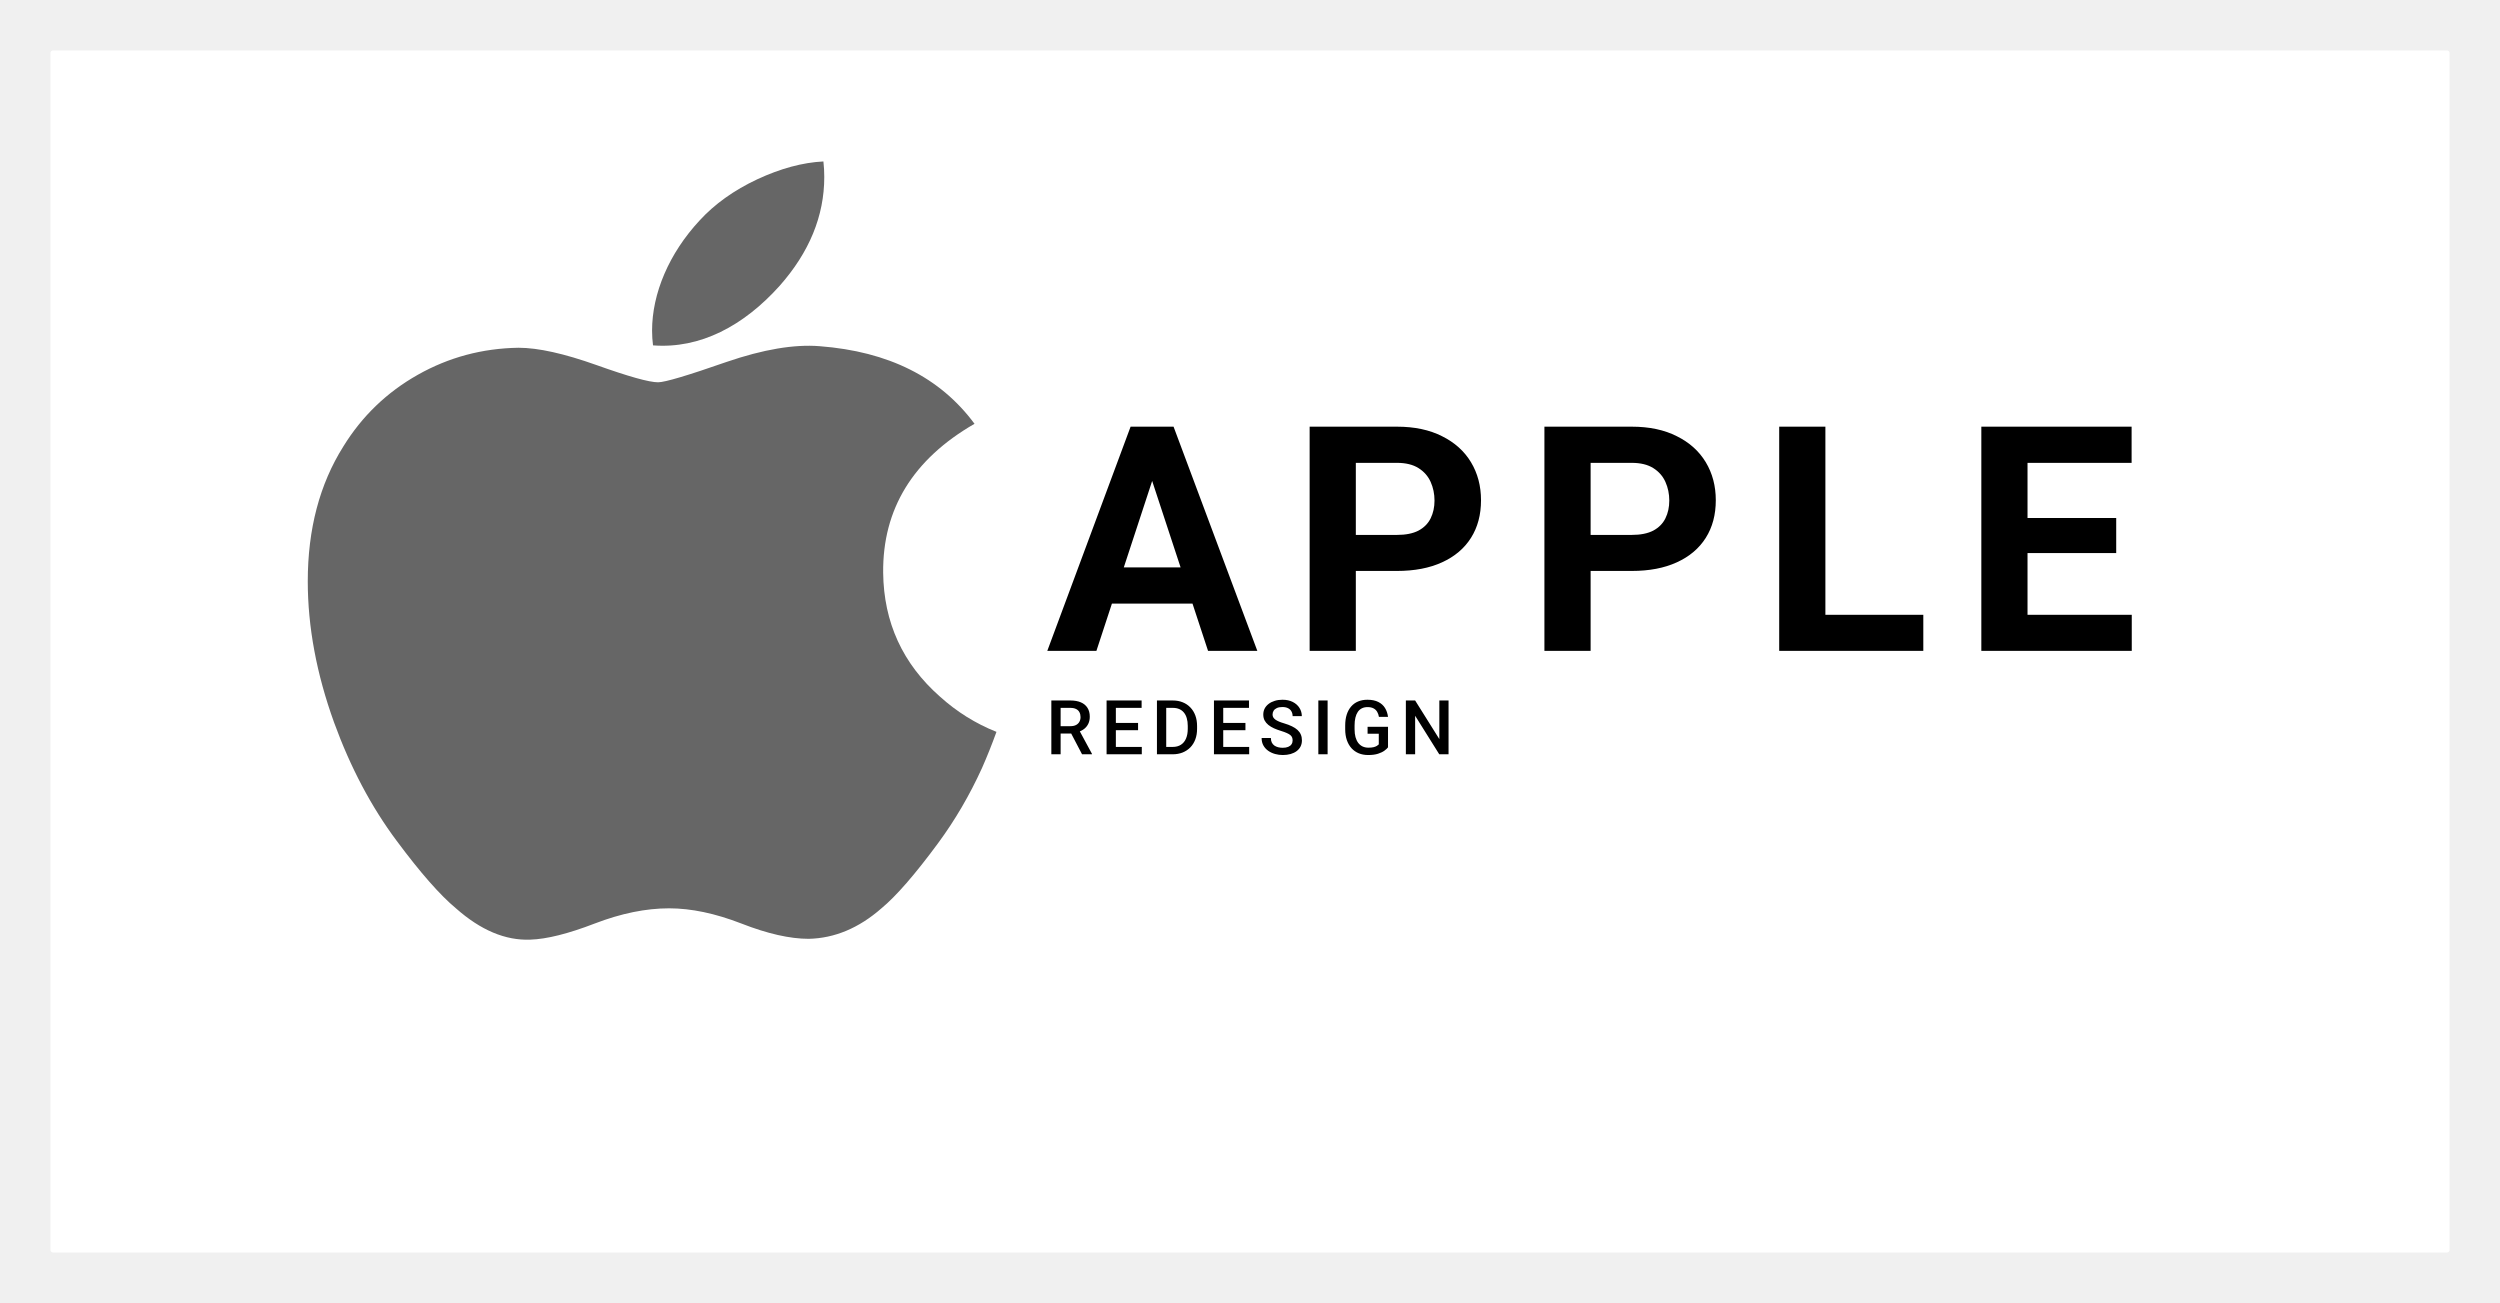
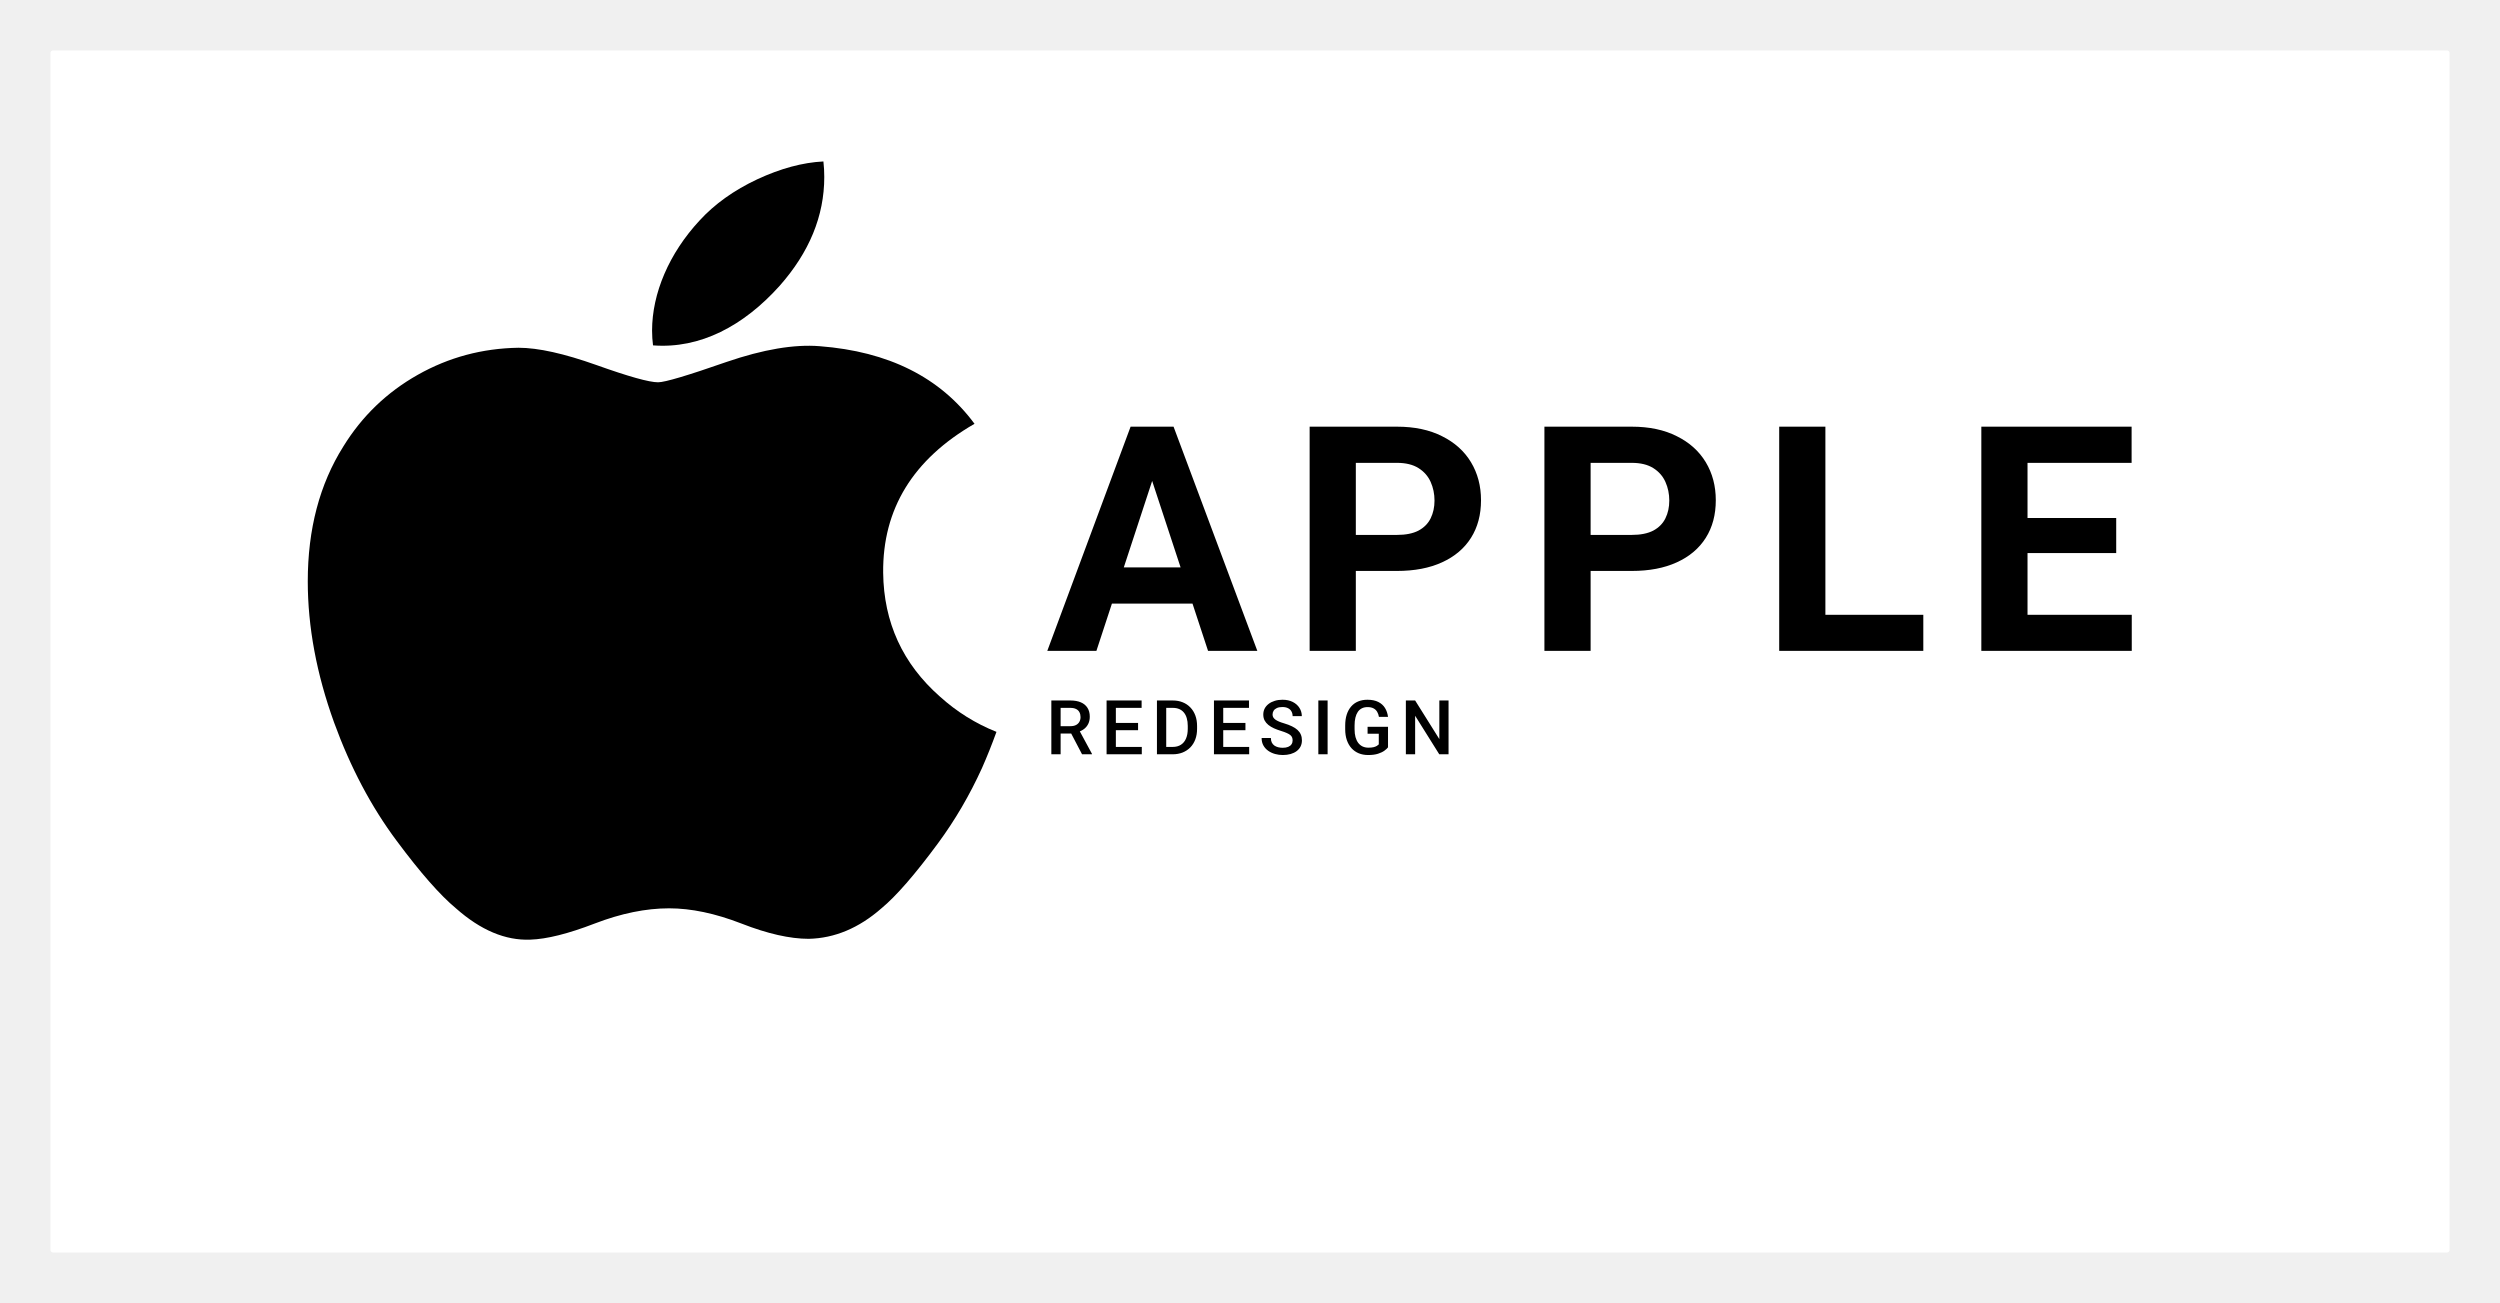
<svg xmlns="http://www.w3.org/2000/svg" width="1982" height="1033" viewBox="0 0 1982 1033" fill="none">
  <path d="M40 42C40 40.895 40.895 40 42 40H1940C1941.1 40 1942 40.895 1942 42V991C1942 992.105 1941.1 993 1940 993H42C40.895 993 40 992.105 40 991V42Z" fill="white" />
  <path d="M917.578 368.661L869.238 516H830.298L896.338 338.266H921.118L917.578 368.661ZM957.739 516L909.277 368.661L905.371 338.266H930.396L996.802 516H957.739ZM955.542 449.838V478.524H861.67V449.838H955.542ZM1107.5 452.646H1062.21V424.081H1107.5C1114.49 424.081 1120.19 422.942 1124.58 420.663C1128.98 418.303 1132.19 415.048 1134.23 410.897C1136.26 406.747 1137.28 402.068 1137.28 396.859C1137.28 391.57 1136.26 386.646 1134.23 382.089C1132.19 377.532 1128.98 373.869 1124.58 371.103C1120.19 368.336 1114.49 366.952 1107.5 366.952H1074.9V516H1038.28V338.266H1107.5C1121.41 338.266 1133.33 340.788 1143.26 345.834C1153.27 350.798 1160.92 357.675 1166.21 366.464C1171.5 375.253 1174.15 385.303 1174.15 396.615C1174.15 408.09 1171.5 418.018 1166.21 426.4C1160.92 434.783 1153.27 441.252 1143.26 445.81C1133.33 450.367 1121.41 452.646 1107.5 452.646ZM1293.63 452.646H1248.34V424.081H1293.63C1300.63 424.081 1306.32 422.942 1310.72 420.663C1315.11 418.303 1318.33 415.048 1320.36 410.897C1322.4 406.747 1323.41 402.068 1323.41 396.859C1323.41 391.57 1322.4 386.646 1320.36 382.089C1318.33 377.532 1315.11 373.869 1310.72 371.103C1306.32 368.336 1300.63 366.952 1293.63 366.952H1261.04V516H1224.41V338.266H1293.63C1307.54 338.266 1319.47 340.788 1329.39 345.834C1339.4 350.798 1347.05 357.675 1352.34 366.464C1357.63 375.253 1360.28 385.303 1360.28 396.615C1360.28 408.09 1357.63 418.018 1352.34 426.4C1347.05 434.783 1339.4 441.252 1329.39 445.81C1319.47 450.367 1307.54 452.646 1293.63 452.646ZM1524.8 487.436V516H1435.33V487.436H1524.8ZM1447.17 338.266V516H1410.55V338.266H1447.17ZM1690.06 487.436V516H1595.46V487.436H1690.06ZM1607.42 338.266V516H1570.8V338.266H1607.42ZM1677.73 410.653V438.485H1595.46V410.653H1677.73ZM1689.94 338.266V366.952H1595.46V338.266H1689.94Z" fill="black" />
-   <path d="M778.557 608.83C768.754 630.387 757.15 650.229 743.706 668.472C725.381 693.341 710.377 710.556 698.813 720.115C680.888 735.807 661.682 743.843 641.116 744.3C626.352 744.3 608.547 740.301 587.821 732.188C567.027 724.114 547.917 720.115 530.444 720.115C512.119 720.115 492.465 724.114 471.443 732.188C450.388 740.301 433.428 744.528 420.46 744.947C400.738 745.747 381.08 737.482 361.458 720.115C348.935 709.718 333.27 691.894 314.505 666.644C294.371 639.679 277.818 608.411 264.85 572.764C250.962 534.259 244 496.974 244 460.877C244 419.528 253.387 383.864 272.188 353.979C286.965 329.974 306.622 311.038 331.226 297.137C355.829 283.236 382.413 276.152 411.041 275.699C426.706 275.699 447.248 280.311 472.775 289.375C498.231 298.47 514.575 303.082 521.741 303.082C527.099 303.082 545.256 297.689 576.037 286.938C605.146 276.967 629.713 272.838 649.839 274.465C704.375 278.654 745.347 299.117 772.595 335.984C723.821 364.113 699.694 403.513 700.174 454.056C700.614 493.424 715.618 526.185 745.107 552.198C758.471 564.271 773.395 573.601 790 580.228C786.399 590.169 782.598 599.69 778.557 608.83ZM653.48 140.344C653.48 171.201 641.637 200.012 618.03 226.679C589.541 258.381 555.083 276.7 517.716 273.81C517.24 270.108 516.964 266.211 516.964 262.117C516.964 232.495 530.512 200.792 554.571 174.872C566.583 161.747 581.859 150.835 600.384 142.13C618.87 133.554 636.355 128.812 652.8 128C653.28 132.125 653.48 136.251 653.48 140.344Z" fill="#666666" />
+   <path d="M778.557 608.83C768.754 630.387 757.15 650.229 743.706 668.472C725.381 693.341 710.377 710.556 698.813 720.115C680.888 735.807 661.682 743.843 641.116 744.3C626.352 744.3 608.547 740.301 587.821 732.188C567.027 724.114 547.917 720.115 530.444 720.115C512.119 720.115 492.465 724.114 471.443 732.188C450.388 740.301 433.428 744.528 420.46 744.947C400.738 745.747 381.08 737.482 361.458 720.115C348.935 709.718 333.27 691.894 314.505 666.644C294.371 639.679 277.818 608.411 264.85 572.764C250.962 534.259 244 496.974 244 460.877C244 419.528 253.387 383.864 272.188 353.979C286.965 329.974 306.622 311.038 331.226 297.137C355.829 283.236 382.413 276.152 411.041 275.699C426.706 275.699 447.248 280.311 472.775 289.375C498.231 298.47 514.575 303.082 521.741 303.082C527.099 303.082 545.256 297.689 576.037 286.938C605.146 276.967 629.713 272.838 649.839 274.465C704.375 278.654 745.347 299.117 772.595 335.984C723.821 364.113 699.694 403.513 700.174 454.056C700.614 493.424 715.618 526.185 745.107 552.198C758.471 564.271 773.395 573.601 790 580.228C786.399 590.169 782.598 599.69 778.557 608.83ZM653.48 140.344C653.48 171.201 641.637 200.012 618.03 226.679C589.541 258.381 555.083 276.7 517.716 273.81C517.24 270.108 516.964 266.211 516.964 262.117C516.964 232.495 530.512 200.792 554.571 174.872C566.583 161.747 581.859 150.835 600.384 142.13C618.87 133.554 636.355 128.812 652.8 128C653.28 132.125 653.48 136.251 653.48 140.344Z" fill="black" />
  <path d="M833.506 555.344H848.594C851.836 555.344 854.6 555.832 856.885 556.809C859.17 557.785 860.918 559.23 862.129 561.145C863.359 563.039 863.975 565.383 863.975 568.176C863.975 570.305 863.584 572.18 862.803 573.801C862.021 575.422 860.918 576.789 859.492 577.902C858.066 578.996 856.367 579.846 854.395 580.451L852.168 581.535H838.604L838.545 575.705H848.711C850.469 575.705 851.934 575.393 853.105 574.768C854.277 574.143 855.156 573.293 855.742 572.219C856.348 571.125 856.65 569.895 856.65 568.527C856.65 567.043 856.357 565.754 855.771 564.66C855.205 563.547 854.326 562.697 853.135 562.111C851.943 561.506 850.43 561.203 848.594 561.203H840.859V598H833.506V555.344ZM857.852 598L847.832 578.84L855.537 578.811L865.703 597.619V598H857.852ZM905.219 592.17V598H882.572V592.17H905.219ZM884.652 555.344V598H877.299V555.344H884.652ZM902.26 573.156V578.898H882.572V573.156H902.26ZM905.072 555.344V561.203H882.572V555.344H905.072ZM929.617 598H920.506L920.564 592.17H929.617C932.254 592.17 934.461 591.594 936.238 590.441C938.035 589.289 939.383 587.639 940.281 585.49C941.199 583.342 941.658 580.783 941.658 577.814V575.5C941.658 573.195 941.395 571.154 940.867 569.377C940.359 567.6 939.598 566.105 938.582 564.895C937.586 563.684 936.355 562.766 934.891 562.141C933.445 561.516 931.775 561.203 929.881 561.203H920.33V555.344H929.881C932.713 555.344 935.301 555.822 937.645 556.779C939.988 557.717 942.01 559.074 943.709 560.852C945.428 562.629 946.746 564.758 947.664 567.238C948.582 569.719 949.041 572.492 949.041 575.559V577.814C949.041 580.881 948.582 583.654 947.664 586.135C946.746 588.615 945.428 590.744 943.709 592.521C941.99 594.279 939.939 595.637 937.557 596.594C935.193 597.531 932.547 598 929.617 598ZM924.578 555.344V598H917.225V555.344H924.578ZM990.344 592.17V598H967.697V592.17H990.344ZM969.777 555.344V598H962.424V555.344H969.777ZM987.385 573.156V578.898H967.697V573.156H987.385ZM990.197 555.344V561.203H967.697V555.344H990.197ZM1024.79 587.014C1024.79 586.135 1024.65 585.354 1024.38 584.67C1024.13 583.986 1023.67 583.361 1023 582.795C1022.34 582.229 1021.4 581.682 1020.19 581.154C1019 580.607 1017.48 580.051 1015.62 579.484C1013.59 578.859 1011.71 578.166 1010 577.404C1008.3 576.623 1006.81 575.725 1005.54 574.709C1004.27 573.674 1003.29 572.492 1002.58 571.164C1001.88 569.816 1001.53 568.264 1001.53 566.506C1001.53 564.768 1001.89 563.186 1002.61 561.76C1003.36 560.334 1004.4 559.104 1005.75 558.068C1007.12 557.014 1008.73 556.203 1010.58 555.637C1012.44 555.051 1014.49 554.758 1016.73 554.758C1019.9 554.758 1022.62 555.344 1024.91 556.516C1027.21 557.688 1028.98 559.26 1030.21 561.232C1031.46 563.205 1032.09 565.383 1032.09 567.766H1024.79C1024.79 566.359 1024.49 565.119 1023.88 564.045C1023.3 562.951 1022.4 562.092 1021.19 561.467C1020 560.842 1018.48 560.529 1016.65 560.529C1014.91 560.529 1013.46 560.793 1012.31 561.32C1011.16 561.848 1010.3 562.561 1009.73 563.459C1009.17 564.357 1008.88 565.373 1008.88 566.506C1008.88 567.307 1009.07 568.039 1009.44 568.703C1009.81 569.348 1010.38 569.953 1011.14 570.52C1011.9 571.066 1012.86 571.584 1014.01 572.072C1015.16 572.561 1016.52 573.029 1018.08 573.479C1020.45 574.182 1022.51 574.963 1024.26 575.822C1026.02 576.662 1027.49 577.619 1028.66 578.693C1029.83 579.768 1030.71 580.988 1031.29 582.355C1031.88 583.703 1032.17 585.236 1032.17 586.955C1032.17 588.752 1031.81 590.373 1031.09 591.818C1030.37 593.244 1029.33 594.465 1027.98 595.48C1026.66 596.477 1025.05 597.248 1023.18 597.795C1021.32 598.322 1019.25 598.586 1016.97 598.586C1014.92 598.586 1012.9 598.312 1010.9 597.766C1008.93 597.219 1007.13 596.389 1005.51 595.275C1003.89 594.143 1002.6 592.736 1001.65 591.057C1000.69 589.357 1000.21 587.375 1000.21 585.109H1007.56C1007.56 586.496 1007.8 587.678 1008.27 588.654C1008.76 589.631 1009.43 590.432 1010.29 591.057C1011.15 591.662 1012.14 592.111 1013.28 592.404C1014.43 592.697 1015.66 592.844 1016.97 592.844C1018.69 592.844 1020.12 592.6 1021.28 592.111C1022.45 591.623 1023.33 590.939 1023.91 590.061C1024.5 589.182 1024.79 588.166 1024.79 587.014ZM1052.53 555.344V598H1045.18V555.344H1052.53ZM1100.42 576.203V592.492C1099.82 593.293 1098.87 594.172 1097.58 595.129C1096.31 596.066 1094.62 596.877 1092.51 597.561C1090.4 598.244 1087.78 598.586 1084.63 598.586C1081.96 598.586 1079.51 598.137 1077.28 597.238C1075.05 596.32 1073.13 594.982 1071.51 593.225C1069.91 591.467 1068.67 589.328 1067.79 586.809C1066.91 584.27 1066.47 581.379 1066.47 578.137V575.178C1066.47 571.955 1066.87 569.084 1067.67 566.564C1068.49 564.025 1069.66 561.877 1071.19 560.119C1072.71 558.361 1074.54 557.033 1076.69 556.135C1078.86 555.217 1081.31 554.758 1084.05 554.758C1087.54 554.758 1090.43 555.344 1092.72 556.516C1095.02 557.668 1096.8 559.27 1098.05 561.32C1099.3 563.371 1100.09 565.715 1100.42 568.352H1093.22C1092.98 566.867 1092.52 565.539 1091.84 564.367C1091.18 563.195 1090.22 562.277 1088.97 561.613C1087.74 560.93 1086.14 560.588 1084.16 560.588C1082.46 560.588 1080.97 560.91 1079.68 561.555C1078.39 562.199 1077.32 563.146 1076.46 564.396C1075.62 565.646 1074.98 567.17 1074.55 568.967C1074.12 570.764 1073.91 572.814 1073.91 575.119V578.137C1073.91 580.48 1074.15 582.561 1074.64 584.377C1075.15 586.193 1075.87 587.727 1076.81 588.977C1077.77 590.227 1078.93 591.174 1080.3 591.818C1081.66 592.443 1083.21 592.756 1084.93 592.756C1086.61 592.756 1087.98 592.619 1089.06 592.346C1090.13 592.053 1090.98 591.711 1091.61 591.32C1092.25 590.91 1092.75 590.52 1093.1 590.148V581.682H1084.22V576.203H1100.42ZM1148.41 555.344V598H1141.05L1121.92 567.443V598H1114.57V555.344H1121.92L1141.11 585.959V555.344H1148.41Z" fill="black" />
</svg>
